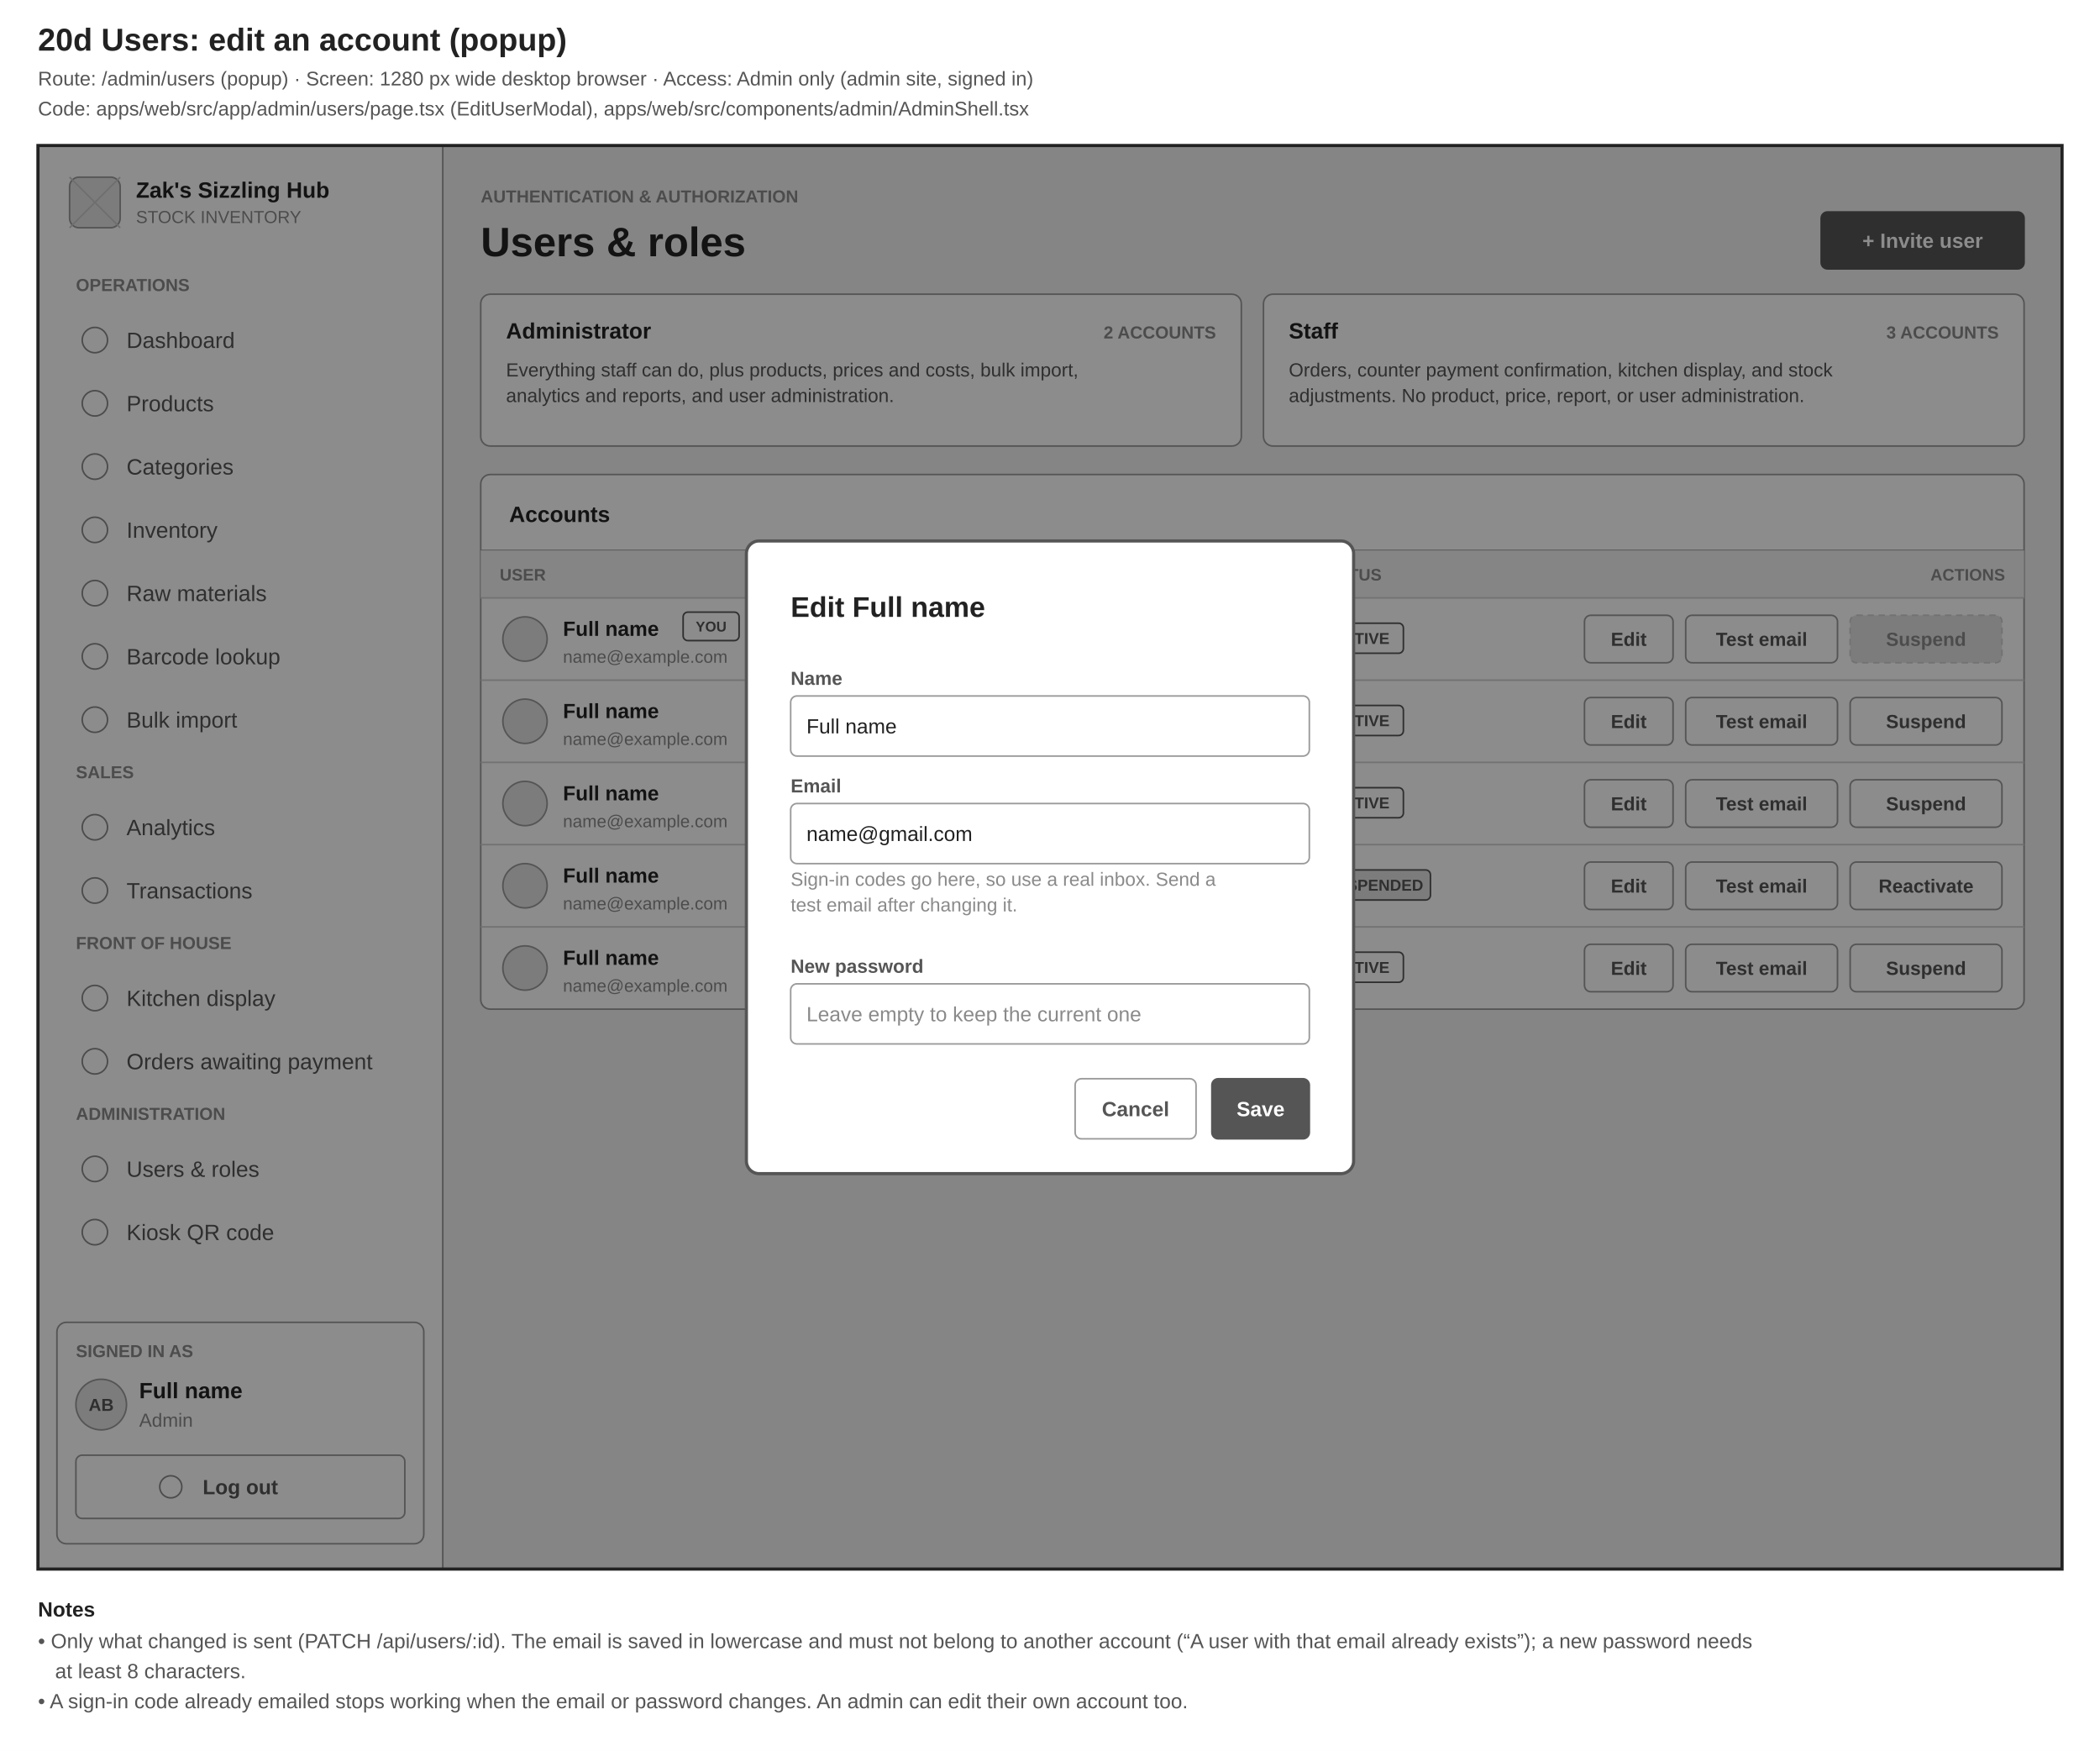
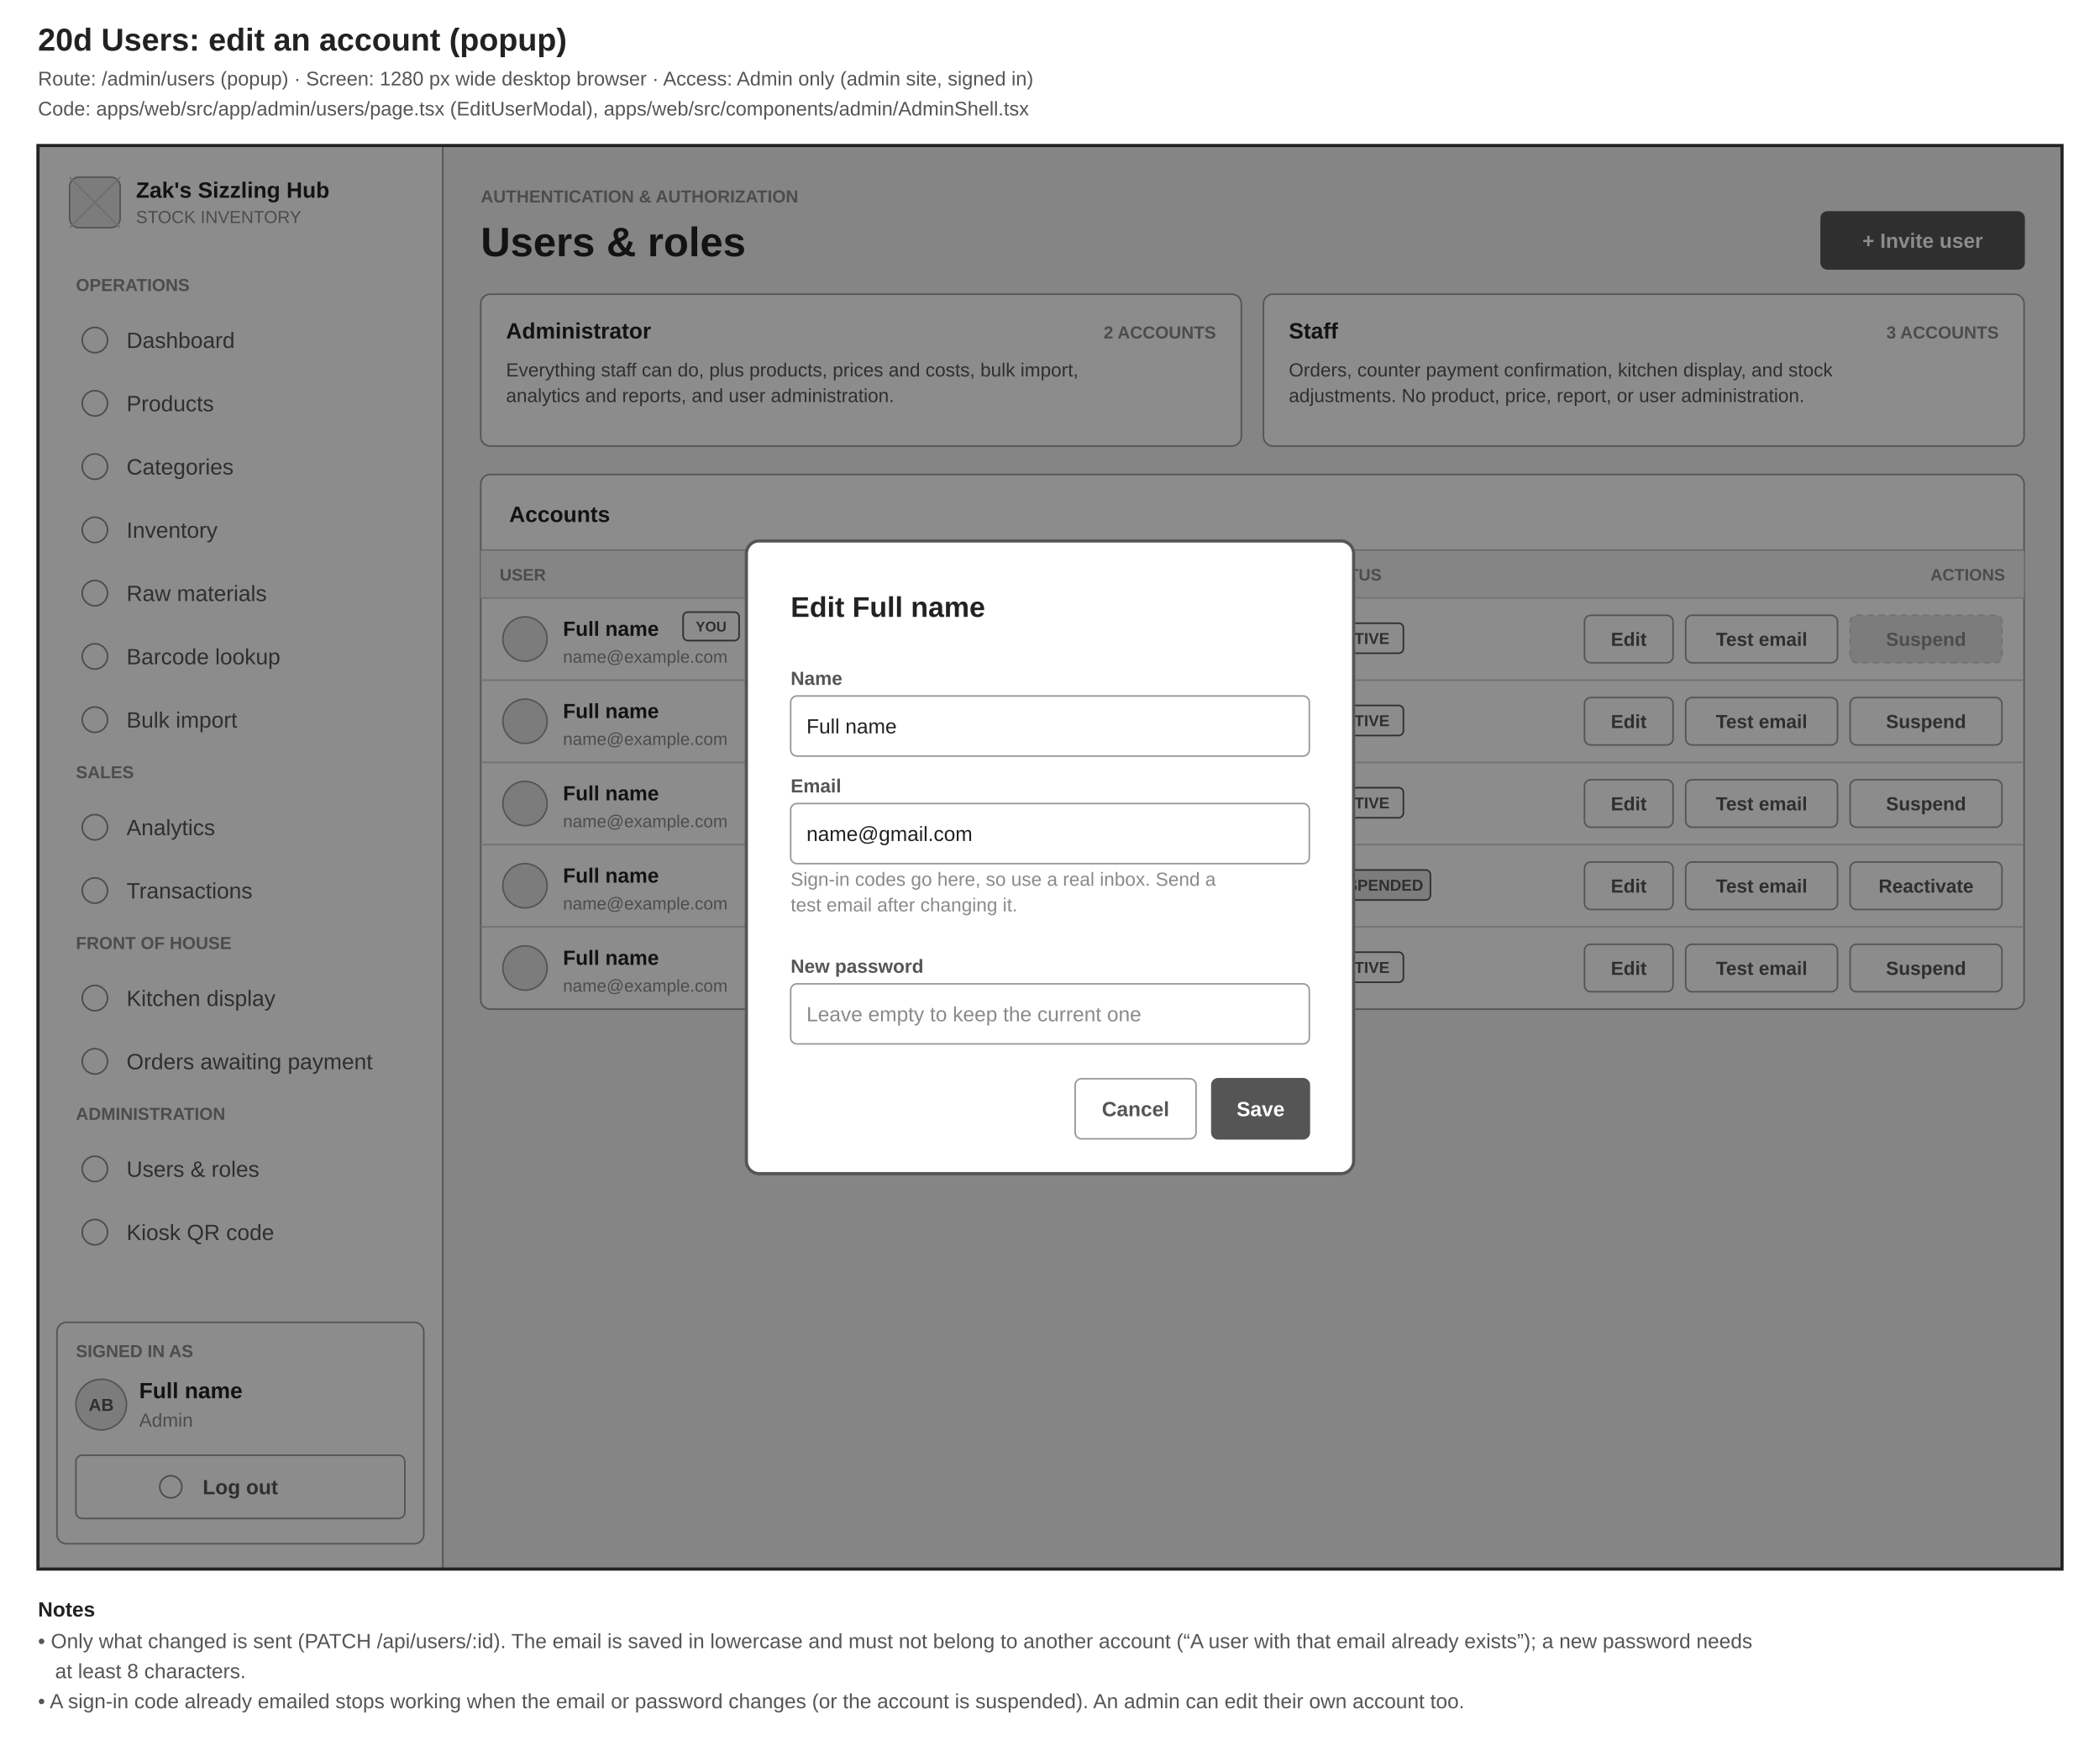
<svg xmlns="http://www.w3.org/2000/svg" width="1328" height="1107" viewBox="0 0 1328 1107">
  <rect x="0" y="0" width="1328" height="1107" fill="#ffffff" />
  <text x="24" y="32" font-family="Arial, Helvetica, sans-serif" font-size="20" font-weight="700" fill="#222222">20d  Users: edit an account (popup)</text>
  <text x="24" y="54" font-family="Arial, Helvetica, sans-serif" font-size="12.5" fill="#555555">Route: /admin/users  (popup)   ·   Screen: 1280 px wide desktop browser   ·   Access: Admin only (admin site, signed in)</text>
  <text x="24" y="73" font-family="Arial, Helvetica, sans-serif" font-size="12.5" fill="#555555">Code: apps/web/src/app/admin/users/page.tsx (EditUserModal), apps/web/src/components/admin/AdminShell.tsx</text>
  <text x="24" y="1022" font-family="Arial, Helvetica, sans-serif" font-size="13" font-weight="700" fill="#222222">Notes</text>
  <text x="24" y="1042" font-family="Arial, Helvetica, sans-serif" font-size="13" fill="#555555" xml:space="preserve">• Only what changed is sent (PATCH /api/users/:id). The email is saved in lowercase and must not belong to another account (“A user with that email already exists”); a new password needs</text>
  <text x="24" y="1061" font-family="Arial, Helvetica, sans-serif" font-size="13" fill="#555555" xml:space="preserve">   at least 8 characters.</text>
-   <text x="24" y="1080" font-family="Arial, Helvetica, sans-serif" font-size="13" fill="#555555" xml:space="preserve">• A sign-in code already emailed stops working when the email or password changes. An admin can edit their own account too.</text>
+   <text x="24" y="1080" font-family="Arial, Helvetica, sans-serif" font-size="13" fill="#555555" xml:space="preserve">• A sign-in code already emailed stops working when the email or password changes (or the account is suspended). An admin can edit their own account too.</text>
  <g transform="translate(24,92)">
    <clipPath id="frame">
      <rect x="0" y="0" width="1280" height="900" />
    </clipPath>
    <g clip-path="url(#frame)">
      <rect x="0" y="0" width="1280" height="900" fill="#ffffff" />
      <rect x="0" y="0" width="1280" height="900" rx="0" fill="#f3f3f3" stroke="none" />
      <rect x="0" y="0" width="256" height="900" rx="0" fill="#ffffff" stroke="none" />
      <line x1="256" y1="0" x2="256" y2="900" stroke="#9a9a9a" stroke-width="1" />
      <rect x="20" y="20" width="32" height="32" rx="6" fill="#e2e2e2" stroke="#9a9a9a" stroke-width="1" />
      <line x1="20" y1="20" x2="52" y2="52" stroke="#c9c9c9" stroke-width="1" />
      <line x1="52" y1="20" x2="20" y2="52" stroke="#c9c9c9" stroke-width="1" />
      <text x="62" y="33" font-family="Arial, Helvetica, sans-serif" font-size="14" font-weight="700" text-anchor="start" fill="#222222">Zak's Sizzling Hub</text>
      <text x="62" y="49" font-family="Arial, Helvetica, sans-serif" font-size="11" font-weight="400" text-anchor="start" fill="#8a8a8a">STOCK INVENTORY</text>
      <text x="24" y="92" font-family="Arial, Helvetica, sans-serif" font-size="11" font-weight="700" text-anchor="start" fill="#8a8a8a">OPERATIONS</text>
      <circle cx="36" cy="123" r="8" fill="#ffffff" stroke="#8a8a8a" stroke-width="1" />
      <text x="56" y="128" font-family="Arial, Helvetica, sans-serif" font-size="14" font-weight="400" text-anchor="start" fill="#555555">Dashboard</text>
      <circle cx="36" cy="163" r="8" fill="#ffffff" stroke="#8a8a8a" stroke-width="1" />
      <text x="56" y="168" font-family="Arial, Helvetica, sans-serif" font-size="14" font-weight="400" text-anchor="start" fill="#555555">Products</text>
      <circle cx="36" cy="203" r="8" fill="#ffffff" stroke="#8a8a8a" stroke-width="1" />
      <text x="56" y="208" font-family="Arial, Helvetica, sans-serif" font-size="14" font-weight="400" text-anchor="start" fill="#555555">Categories</text>
      <circle cx="36" cy="243" r="8" fill="#ffffff" stroke="#8a8a8a" stroke-width="1" />
      <text x="56" y="248" font-family="Arial, Helvetica, sans-serif" font-size="14" font-weight="400" text-anchor="start" fill="#555555">Inventory</text>
      <circle cx="36" cy="283" r="8" fill="#ffffff" stroke="#8a8a8a" stroke-width="1" />
      <text x="56" y="288" font-family="Arial, Helvetica, sans-serif" font-size="14" font-weight="400" text-anchor="start" fill="#555555">Raw materials</text>
      <circle cx="36" cy="323" r="8" fill="#ffffff" stroke="#8a8a8a" stroke-width="1" />
      <text x="56" y="328" font-family="Arial, Helvetica, sans-serif" font-size="14" font-weight="400" text-anchor="start" fill="#555555">Barcode lookup</text>
      <circle cx="36" cy="363" r="8" fill="#ffffff" stroke="#8a8a8a" stroke-width="1" />
      <text x="56" y="368" font-family="Arial, Helvetica, sans-serif" font-size="14" font-weight="400" text-anchor="start" fill="#555555">Bulk import</text>
      <text x="24" y="400" font-family="Arial, Helvetica, sans-serif" font-size="11" font-weight="700" text-anchor="start" fill="#8a8a8a">SALES</text>
      <circle cx="36" cy="431" r="8" fill="#ffffff" stroke="#8a8a8a" stroke-width="1" />
      <text x="56" y="436" font-family="Arial, Helvetica, sans-serif" font-size="14" font-weight="400" text-anchor="start" fill="#555555">Analytics</text>
      <circle cx="36" cy="471" r="8" fill="#ffffff" stroke="#8a8a8a" stroke-width="1" />
      <text x="56" y="476" font-family="Arial, Helvetica, sans-serif" font-size="14" font-weight="400" text-anchor="start" fill="#555555">Transactions</text>
      <text x="24" y="508" font-family="Arial, Helvetica, sans-serif" font-size="11" font-weight="700" text-anchor="start" fill="#8a8a8a">FRONT OF HOUSE</text>
      <circle cx="36" cy="539" r="8" fill="#ffffff" stroke="#8a8a8a" stroke-width="1" />
      <text x="56" y="544" font-family="Arial, Helvetica, sans-serif" font-size="14" font-weight="400" text-anchor="start" fill="#555555">Kitchen display</text>
      <circle cx="36" cy="579" r="8" fill="#ffffff" stroke="#8a8a8a" stroke-width="1" />
      <text x="56" y="584" font-family="Arial, Helvetica, sans-serif" font-size="14" font-weight="400" text-anchor="start" fill="#555555">Orders awaiting payment</text>
      <text x="24" y="616" font-family="Arial, Helvetica, sans-serif" font-size="11" font-weight="700" text-anchor="start" fill="#8a8a8a">ADMINISTRATION</text>
      <circle cx="36" cy="647" r="8" fill="#ffffff" stroke="#8a8a8a" stroke-width="1" />
      <text x="56" y="652" font-family="Arial, Helvetica, sans-serif" font-size="14" font-weight="400" text-anchor="start" fill="#555555">Users &amp; roles</text>
      <circle cx="36" cy="687" r="8" fill="#ffffff" stroke="#8a8a8a" stroke-width="1" />
      <text x="56" y="692" font-family="Arial, Helvetica, sans-serif" font-size="14" font-weight="400" text-anchor="start" fill="#555555">Kiosk QR code</text>
      <rect x="12" y="744" width="232" height="140" rx="6" fill="#ffffff" stroke="#9a9a9a" stroke-width="1" />
      <text x="24" y="766" font-family="Arial, Helvetica, sans-serif" font-size="11" font-weight="700" text-anchor="start" fill="#8a8a8a">SIGNED IN AS</text>
      <circle cx="40" cy="796" r="16" fill="#e2e2e2" stroke="#9a9a9a" stroke-width="1" />
      <text x="40" y="800" font-family="Arial, Helvetica, sans-serif" font-size="11" font-weight="700" text-anchor="middle" fill="#555555">AB</text>
      <text x="64" y="792" font-family="Arial, Helvetica, sans-serif" font-size="14" font-weight="700" text-anchor="start" fill="#222222">Full name</text>
      <text x="64" y="810" font-family="Arial, Helvetica, sans-serif" font-size="12" font-weight="400" text-anchor="start" fill="#8a8a8a">Admin</text>
      <rect x="24" y="828" width="208" height="40" rx="4" fill="#ffffff" stroke="#9a9a9a" stroke-width="1" />
      <text x="128.0" y="852.68" font-family="Arial, Helvetica, sans-serif" font-size="13" font-weight="700" text-anchor="middle" fill="#555555">Log out</text>
      <circle cx="84" cy="848" r="7" fill="#ffffff" stroke="#8a8a8a" stroke-width="1" />
      <text x="280" y="36" font-family="Arial, Helvetica, sans-serif" font-size="11" font-weight="700" text-anchor="start" fill="#8a8a8a">AUTHENTICATION &amp; AUTHORIZATION</text>
      <text x="280" y="70" font-family="Arial, Helvetica, sans-serif" font-size="26" font-weight="700" text-anchor="start" fill="#222222">Users &amp; roles</text>
      <rect x="1127.67" y="42" width="128.33" height="36" rx="4" fill="#555555" stroke="#555555" stroke-width="1" />
      <text x="1191.835" y="64.68" font-family="Arial, Helvetica, sans-serif" font-size="13" font-weight="700" text-anchor="middle" fill="#ffffff">+ Invite user</text>
      <rect x="280.0" y="94" width="481.0" height="96" rx="6" fill="#ffffff" stroke="#9a9a9a" stroke-width="1" />
      <text x="296.0" y="122" font-family="Arial, Helvetica, sans-serif" font-size="14" font-weight="700" text-anchor="start" fill="#222222">Administrator</text>
      <text x="745.0" y="122" font-family="Arial, Helvetica, sans-serif" font-size="11" font-weight="700" text-anchor="end" fill="#8a8a8a">2 ACCOUNTS</text>
      <text x="296.0" y="146" font-family="Arial, Helvetica, sans-serif" font-size="12" font-weight="400" text-anchor="start" fill="#555555">Everything staff can do, plus products, prices and costs, bulk import,</text>
      <text x="296.0" y="162.2" font-family="Arial, Helvetica, sans-serif" font-size="12" font-weight="400" text-anchor="start" fill="#555555">analytics and reports, and user administration.</text>
      <rect x="775.0" y="94" width="481.0" height="96" rx="6" fill="#ffffff" stroke="#9a9a9a" stroke-width="1" />
      <text x="791.0" y="122" font-family="Arial, Helvetica, sans-serif" font-size="14" font-weight="700" text-anchor="start" fill="#222222">Staff</text>
      <text x="1240.0" y="122" font-family="Arial, Helvetica, sans-serif" font-size="11" font-weight="700" text-anchor="end" fill="#8a8a8a">3 ACCOUNTS</text>
      <text x="791.0" y="146" font-family="Arial, Helvetica, sans-serif" font-size="12" font-weight="400" text-anchor="start" fill="#555555">Orders, counter payment confirmation, kitchen display, and stock</text>
      <text x="791.0" y="162.2" font-family="Arial, Helvetica, sans-serif" font-size="12" font-weight="400" text-anchor="start" fill="#555555">adjustments. No product, price, report, or user administration.</text>
      <rect x="280" y="208" width="976" height="338" rx="6" fill="#ffffff" stroke="#9a9a9a" stroke-width="1" />
      <text x="298" y="238" font-family="Arial, Helvetica, sans-serif" font-size="14" font-weight="700" text-anchor="start" fill="#222222">Accounts</text>
      <line x1="280" y1="256" x2="1256" y2="256" stroke="#9a9a9a" stroke-width="1" />
      <rect x="280" y="256" width="976" height="30" rx="0" fill="#f3f3f3" stroke="none" stroke-width="1" />
      <text x="292" y="275.0" font-family="Arial, Helvetica, sans-serif" font-size="10.5" font-weight="700" text-anchor="start" fill="#8a8a8a">USER</text>
      <text x="643.36" y="275.0" font-family="Arial, Helvetica, sans-serif" font-size="10.5" font-weight="700" text-anchor="start" fill="#8a8a8a">ROLE</text>
      <text x="809.28" y="275.0" font-family="Arial, Helvetica, sans-serif" font-size="10.5" font-weight="700" text-anchor="start" fill="#8a8a8a">STATUS</text>
      <text x="1244.0" y="275.0" font-family="Arial, Helvetica, sans-serif" font-size="10.5" font-weight="700" text-anchor="end" fill="#8a8a8a">ACTIONS</text>
      <line x1="280" y1="286" x2="1256" y2="286" stroke="#cfcfcf" stroke-width="1" />
      <circle cx="308" cy="312.0" r="14" fill="#e2e2e2" stroke="#9a9a9a" stroke-width="1" />
      <text x="332" y="310.0" font-family="Arial, Helvetica, sans-serif" font-size="13" font-weight="700" text-anchor="start" fill="#222222">Full name</text>
      <rect x="408" y="295.0" width="35.39" height="18" rx="3" fill="#ffffff" stroke="#555555" stroke-width="1" />
      <text x="425.695" y="307.24" font-family="Arial, Helvetica, sans-serif" font-size="9" font-weight="700" text-anchor="middle" fill="#555555">YOU</text>
      <text x="332" y="327.0" font-family="Arial, Helvetica, sans-serif" font-size="11" font-weight="400" text-anchor="start" fill="#8a8a8a">name@example.com</text>
      <rect x="643.36" y="297.0" width="110" height="30" rx="4" fill="#e2e2e2" stroke="#cfcfcf" stroke-width="1" stroke-dasharray="4 3" />
      <text x="653.36" y="317.0" font-family="Arial, Helvetica, sans-serif" font-size="12" font-weight="400" text-anchor="start" fill="#8a8a8a">Admin</text>
      <rect x="809.28" y="302.0" width="54.2" height="19" rx="3" fill="#ffffff" stroke="#555555" stroke-width="1" />
      <text x="836.38" y="315.1" font-family="Arial, Helvetica, sans-serif" font-size="10" font-weight="700" text-anchor="middle" fill="#555555">ACTIVE</text>
      <rect x="1146.0" y="297.0" width="96" height="30" rx="4" fill="#e2e2e2" stroke="#cfcfcf" stroke-width="1" stroke-dasharray="4 3" />
      <text x="1194.0" y="316.32" font-family="Arial, Helvetica, sans-serif" font-size="12" font-weight="700" text-anchor="middle" fill="#8a8a8a">Suspend</text>
      <rect x="1042.0" y="297.0" width="96" height="30" rx="4" fill="#ffffff" stroke="#9a9a9a" stroke-width="1" />
      <text x="1090.0" y="316.32" font-family="Arial, Helvetica, sans-serif" font-size="12" font-weight="700" text-anchor="middle" fill="#555555">Test email</text>
      <rect x="978.0" y="297.0" width="56" height="30" rx="4" fill="#ffffff" stroke="#9a9a9a" stroke-width="1" />
      <text x="1006.0" y="316.32" font-family="Arial, Helvetica, sans-serif" font-size="12" font-weight="700" text-anchor="middle" fill="#555555">Edit</text>
      <line x1="280" y1="338" x2="1256" y2="338" stroke="#cfcfcf" stroke-width="1" />
      <circle cx="308" cy="364.0" r="14" fill="#e2e2e2" stroke="#9a9a9a" stroke-width="1" />
      <text x="332" y="362.0" font-family="Arial, Helvetica, sans-serif" font-size="13" font-weight="700" text-anchor="start" fill="#222222">Full name</text>
      <text x="332" y="379.0" font-family="Arial, Helvetica, sans-serif" font-size="11" font-weight="400" text-anchor="start" fill="#8a8a8a">name@example.com</text>
      <rect x="643.36" y="349.0" width="110" height="30" rx="4" fill="#ffffff" stroke="#9a9a9a" stroke-width="1" />
      <text x="653.36" y="368.32" font-family="Arial, Helvetica, sans-serif" font-size="12" font-weight="400" text-anchor="start" fill="#222222">Admin</text>
      <text x="737.36" y="368.0" font-family="Arial, Helvetica, sans-serif" font-size="12" font-weight="400" text-anchor="middle" fill="#555555">▾</text>
      <rect x="809.28" y="354.0" width="54.2" height="19" rx="3" fill="#ffffff" stroke="#555555" stroke-width="1" />
      <text x="836.38" y="367.1" font-family="Arial, Helvetica, sans-serif" font-size="10" font-weight="700" text-anchor="middle" fill="#555555">ACTIVE</text>
      <rect x="1146.0" y="349.0" width="96" height="30" rx="4" fill="#ffffff" stroke="#9a9a9a" stroke-width="1" />
      <text x="1194.0" y="368.32" font-family="Arial, Helvetica, sans-serif" font-size="12" font-weight="700" text-anchor="middle" fill="#555555">Suspend</text>
      <rect x="1042.0" y="349.0" width="96" height="30" rx="4" fill="#ffffff" stroke="#9a9a9a" stroke-width="1" />
      <text x="1090.0" y="368.32" font-family="Arial, Helvetica, sans-serif" font-size="12" font-weight="700" text-anchor="middle" fill="#555555">Test email</text>
      <rect x="978.0" y="349.0" width="56" height="30" rx="4" fill="#ffffff" stroke="#9a9a9a" stroke-width="1" />
      <text x="1006.0" y="368.32" font-family="Arial, Helvetica, sans-serif" font-size="12" font-weight="700" text-anchor="middle" fill="#555555">Edit</text>
      <line x1="280" y1="390" x2="1256" y2="390" stroke="#cfcfcf" stroke-width="1" />
      <circle cx="308" cy="416.0" r="14" fill="#e2e2e2" stroke="#9a9a9a" stroke-width="1" />
      <text x="332" y="414.0" font-family="Arial, Helvetica, sans-serif" font-size="13" font-weight="700" text-anchor="start" fill="#222222">Full name</text>
      <text x="332" y="431.0" font-family="Arial, Helvetica, sans-serif" font-size="11" font-weight="400" text-anchor="start" fill="#8a8a8a">name@example.com</text>
      <rect x="643.36" y="401.0" width="110" height="30" rx="4" fill="#ffffff" stroke="#9a9a9a" stroke-width="1" />
      <text x="653.36" y="420.32" font-family="Arial, Helvetica, sans-serif" font-size="12" font-weight="400" text-anchor="start" fill="#222222">Staff</text>
      <text x="737.36" y="420.0" font-family="Arial, Helvetica, sans-serif" font-size="12" font-weight="400" text-anchor="middle" fill="#555555">▾</text>
      <rect x="809.28" y="406.0" width="54.2" height="19" rx="3" fill="#ffffff" stroke="#555555" stroke-width="1" />
      <text x="836.38" y="419.1" font-family="Arial, Helvetica, sans-serif" font-size="10" font-weight="700" text-anchor="middle" fill="#555555">ACTIVE</text>
      <rect x="1146.0" y="401.0" width="96" height="30" rx="4" fill="#ffffff" stroke="#9a9a9a" stroke-width="1" />
      <text x="1194.0" y="420.32" font-family="Arial, Helvetica, sans-serif" font-size="12" font-weight="700" text-anchor="middle" fill="#555555">Suspend</text>
      <rect x="1042.0" y="401.0" width="96" height="30" rx="4" fill="#ffffff" stroke="#9a9a9a" stroke-width="1" />
      <text x="1090.0" y="420.32" font-family="Arial, Helvetica, sans-serif" font-size="12" font-weight="700" text-anchor="middle" fill="#555555">Test email</text>
      <rect x="978.0" y="401.0" width="56" height="30" rx="4" fill="#ffffff" stroke="#9a9a9a" stroke-width="1" />
      <text x="1006.0" y="420.32" font-family="Arial, Helvetica, sans-serif" font-size="12" font-weight="700" text-anchor="middle" fill="#555555">Edit</text>
      <line x1="280" y1="442" x2="1256" y2="442" stroke="#cfcfcf" stroke-width="1" />
      <circle cx="308" cy="468.0" r="14" fill="#e2e2e2" stroke="#9a9a9a" stroke-width="1" />
      <text x="332" y="466.0" font-family="Arial, Helvetica, sans-serif" font-size="13" font-weight="700" text-anchor="start" fill="#222222">Full name</text>
      <text x="332" y="483.0" font-family="Arial, Helvetica, sans-serif" font-size="11" font-weight="400" text-anchor="start" fill="#8a8a8a">name@example.com</text>
      <rect x="643.36" y="453.0" width="110" height="30" rx="4" fill="#ffffff" stroke="#9a9a9a" stroke-width="1" />
      <text x="653.36" y="472.32" font-family="Arial, Helvetica, sans-serif" font-size="12" font-weight="400" text-anchor="start" fill="#222222">Staff</text>
      <text x="737.36" y="472.0" font-family="Arial, Helvetica, sans-serif" font-size="12" font-weight="400" text-anchor="middle" fill="#555555">▾</text>
      <rect x="809.28" y="458.0" width="71.3" height="19" rx="3" fill="#e2e2e2" stroke="#555555" stroke-width="1" />
      <text x="844.93" y="471.1" font-family="Arial, Helvetica, sans-serif" font-size="10" font-weight="700" text-anchor="middle" fill="#555555">SUSPENDED</text>
      <rect x="1146.0" y="453.0" width="96" height="30" rx="4" fill="#ffffff" stroke="#9a9a9a" stroke-width="1" />
      <text x="1194.0" y="472.32" font-family="Arial, Helvetica, sans-serif" font-size="12" font-weight="700" text-anchor="middle" fill="#555555">Reactivate</text>
      <rect x="1042.0" y="453.0" width="96" height="30" rx="4" fill="#ffffff" stroke="#9a9a9a" stroke-width="1" />
      <text x="1090.0" y="472.32" font-family="Arial, Helvetica, sans-serif" font-size="12" font-weight="700" text-anchor="middle" fill="#555555">Test email</text>
      <rect x="978.0" y="453.0" width="56" height="30" rx="4" fill="#ffffff" stroke="#9a9a9a" stroke-width="1" />
      <text x="1006.0" y="472.32" font-family="Arial, Helvetica, sans-serif" font-size="12" font-weight="700" text-anchor="middle" fill="#555555">Edit</text>
      <line x1="280" y1="494" x2="1256" y2="494" stroke="#cfcfcf" stroke-width="1" />
      <circle cx="308" cy="520.0" r="14" fill="#e2e2e2" stroke="#9a9a9a" stroke-width="1" />
      <text x="332" y="518.0" font-family="Arial, Helvetica, sans-serif" font-size="13" font-weight="700" text-anchor="start" fill="#222222">Full name</text>
      <text x="332" y="535.0" font-family="Arial, Helvetica, sans-serif" font-size="11" font-weight="400" text-anchor="start" fill="#8a8a8a">name@example.com</text>
      <rect x="643.36" y="505.0" width="110" height="30" rx="4" fill="#ffffff" stroke="#9a9a9a" stroke-width="1" />
      <text x="653.36" y="524.32" font-family="Arial, Helvetica, sans-serif" font-size="12" font-weight="400" text-anchor="start" fill="#222222">Staff</text>
      <text x="737.36" y="524.0" font-family="Arial, Helvetica, sans-serif" font-size="12" font-weight="400" text-anchor="middle" fill="#555555">▾</text>
      <rect x="809.28" y="510.0" width="54.2" height="19" rx="3" fill="#ffffff" stroke="#555555" stroke-width="1" />
      <text x="836.38" y="523.1" font-family="Arial, Helvetica, sans-serif" font-size="10" font-weight="700" text-anchor="middle" fill="#555555">ACTIVE</text>
      <rect x="1146.0" y="505.0" width="96" height="30" rx="4" fill="#ffffff" stroke="#9a9a9a" stroke-width="1" />
      <text x="1194.0" y="524.32" font-family="Arial, Helvetica, sans-serif" font-size="12" font-weight="700" text-anchor="middle" fill="#555555">Suspend</text>
      <rect x="1042.0" y="505.0" width="96" height="30" rx="4" fill="#ffffff" stroke="#9a9a9a" stroke-width="1" />
      <text x="1090.0" y="524.32" font-family="Arial, Helvetica, sans-serif" font-size="12" font-weight="700" text-anchor="middle" fill="#555555">Test email</text>
      <rect x="978.0" y="505.0" width="56" height="30" rx="4" fill="#ffffff" stroke="#9a9a9a" stroke-width="1" />
      <text x="1006.0" y="524.32" font-family="Arial, Helvetica, sans-serif" font-size="12" font-weight="700" text-anchor="middle" fill="#555555">Edit</text>
      <rect x="0" y="0" width="1280" height="900" rx="0" fill="#000000" stroke="none" stroke-width="1" fill-opacity="0.45" />
      <rect x="448.0" y="250.0" width="384" height="400" rx="8" fill="#ffffff" stroke="#555555" stroke-width="2" />
      <text x="476.0" y="298.0" font-family="Arial, Helvetica, sans-serif" font-size="18" font-weight="700" text-anchor="start" fill="#222222">Edit Full name</text>
      <text x="476.0" y="341.0" font-family="Arial, Helvetica, sans-serif" font-size="12" font-weight="700" text-anchor="start" fill="#555555">Name</text>
      <rect x="476.0" y="348.0" width="328" height="38" rx="4" fill="#ffffff" stroke="#9a9a9a" stroke-width="1" />
      <text x="486.0" y="371.68" font-family="Arial, Helvetica, sans-serif" font-size="13" font-weight="400" text-anchor="start" fill="#222222">Full name</text>
      <text x="476.0" y="409.0" font-family="Arial, Helvetica, sans-serif" font-size="12" font-weight="700" text-anchor="start" fill="#555555">Email</text>
      <rect x="476.0" y="416.0" width="328" height="38" rx="4" fill="#ffffff" stroke="#9a9a9a" stroke-width="1" />
      <text x="486.0" y="439.68" font-family="Arial, Helvetica, sans-serif" font-size="13" font-weight="400" text-anchor="start" fill="#222222">name@gmail.com</text>
      <text x="476.0" y="468.0" font-family="Arial, Helvetica, sans-serif" font-size="12" font-weight="400" text-anchor="start" fill="#8a8a8a">Sign-in codes go here, so use a real inbox. Send a</text>
      <text x="476.0" y="484.2" font-family="Arial, Helvetica, sans-serif" font-size="12" font-weight="400" text-anchor="start" fill="#8a8a8a">test email after changing it.</text>
      <text x="476.0" y="523.0" font-family="Arial, Helvetica, sans-serif" font-size="12" font-weight="700" text-anchor="start" fill="#555555">New password</text>
      <rect x="476.0" y="530.0" width="328" height="38" rx="4" fill="#ffffff" stroke="#9a9a9a" stroke-width="1" />
      <text x="486.0" y="553.68" font-family="Arial, Helvetica, sans-serif" font-size="13" font-weight="400" text-anchor="start" fill="#8a8a8a">Leave empty to keep the current one</text>
      <rect x="742.36" y="590.0" width="61.64" height="38" rx="4" fill="#555555" stroke="#555555" stroke-width="1" />
      <text x="773.18" y="613.68" font-family="Arial, Helvetica, sans-serif" font-size="13" font-weight="700" text-anchor="middle" fill="#ffffff">Save</text>
      <rect x="655.9" y="590.0" width="76.46" height="38" rx="4" fill="#ffffff" stroke="#9a9a9a" stroke-width="1" />
      <text x="694.13" y="613.68" font-family="Arial, Helvetica, sans-serif" font-size="13" font-weight="700" text-anchor="middle" fill="#555555">Cancel</text>
    </g>
    <rect x="0" y="0" width="1280" height="900" fill="none" stroke="#222222" stroke-width="2" />
  </g>
</svg>
